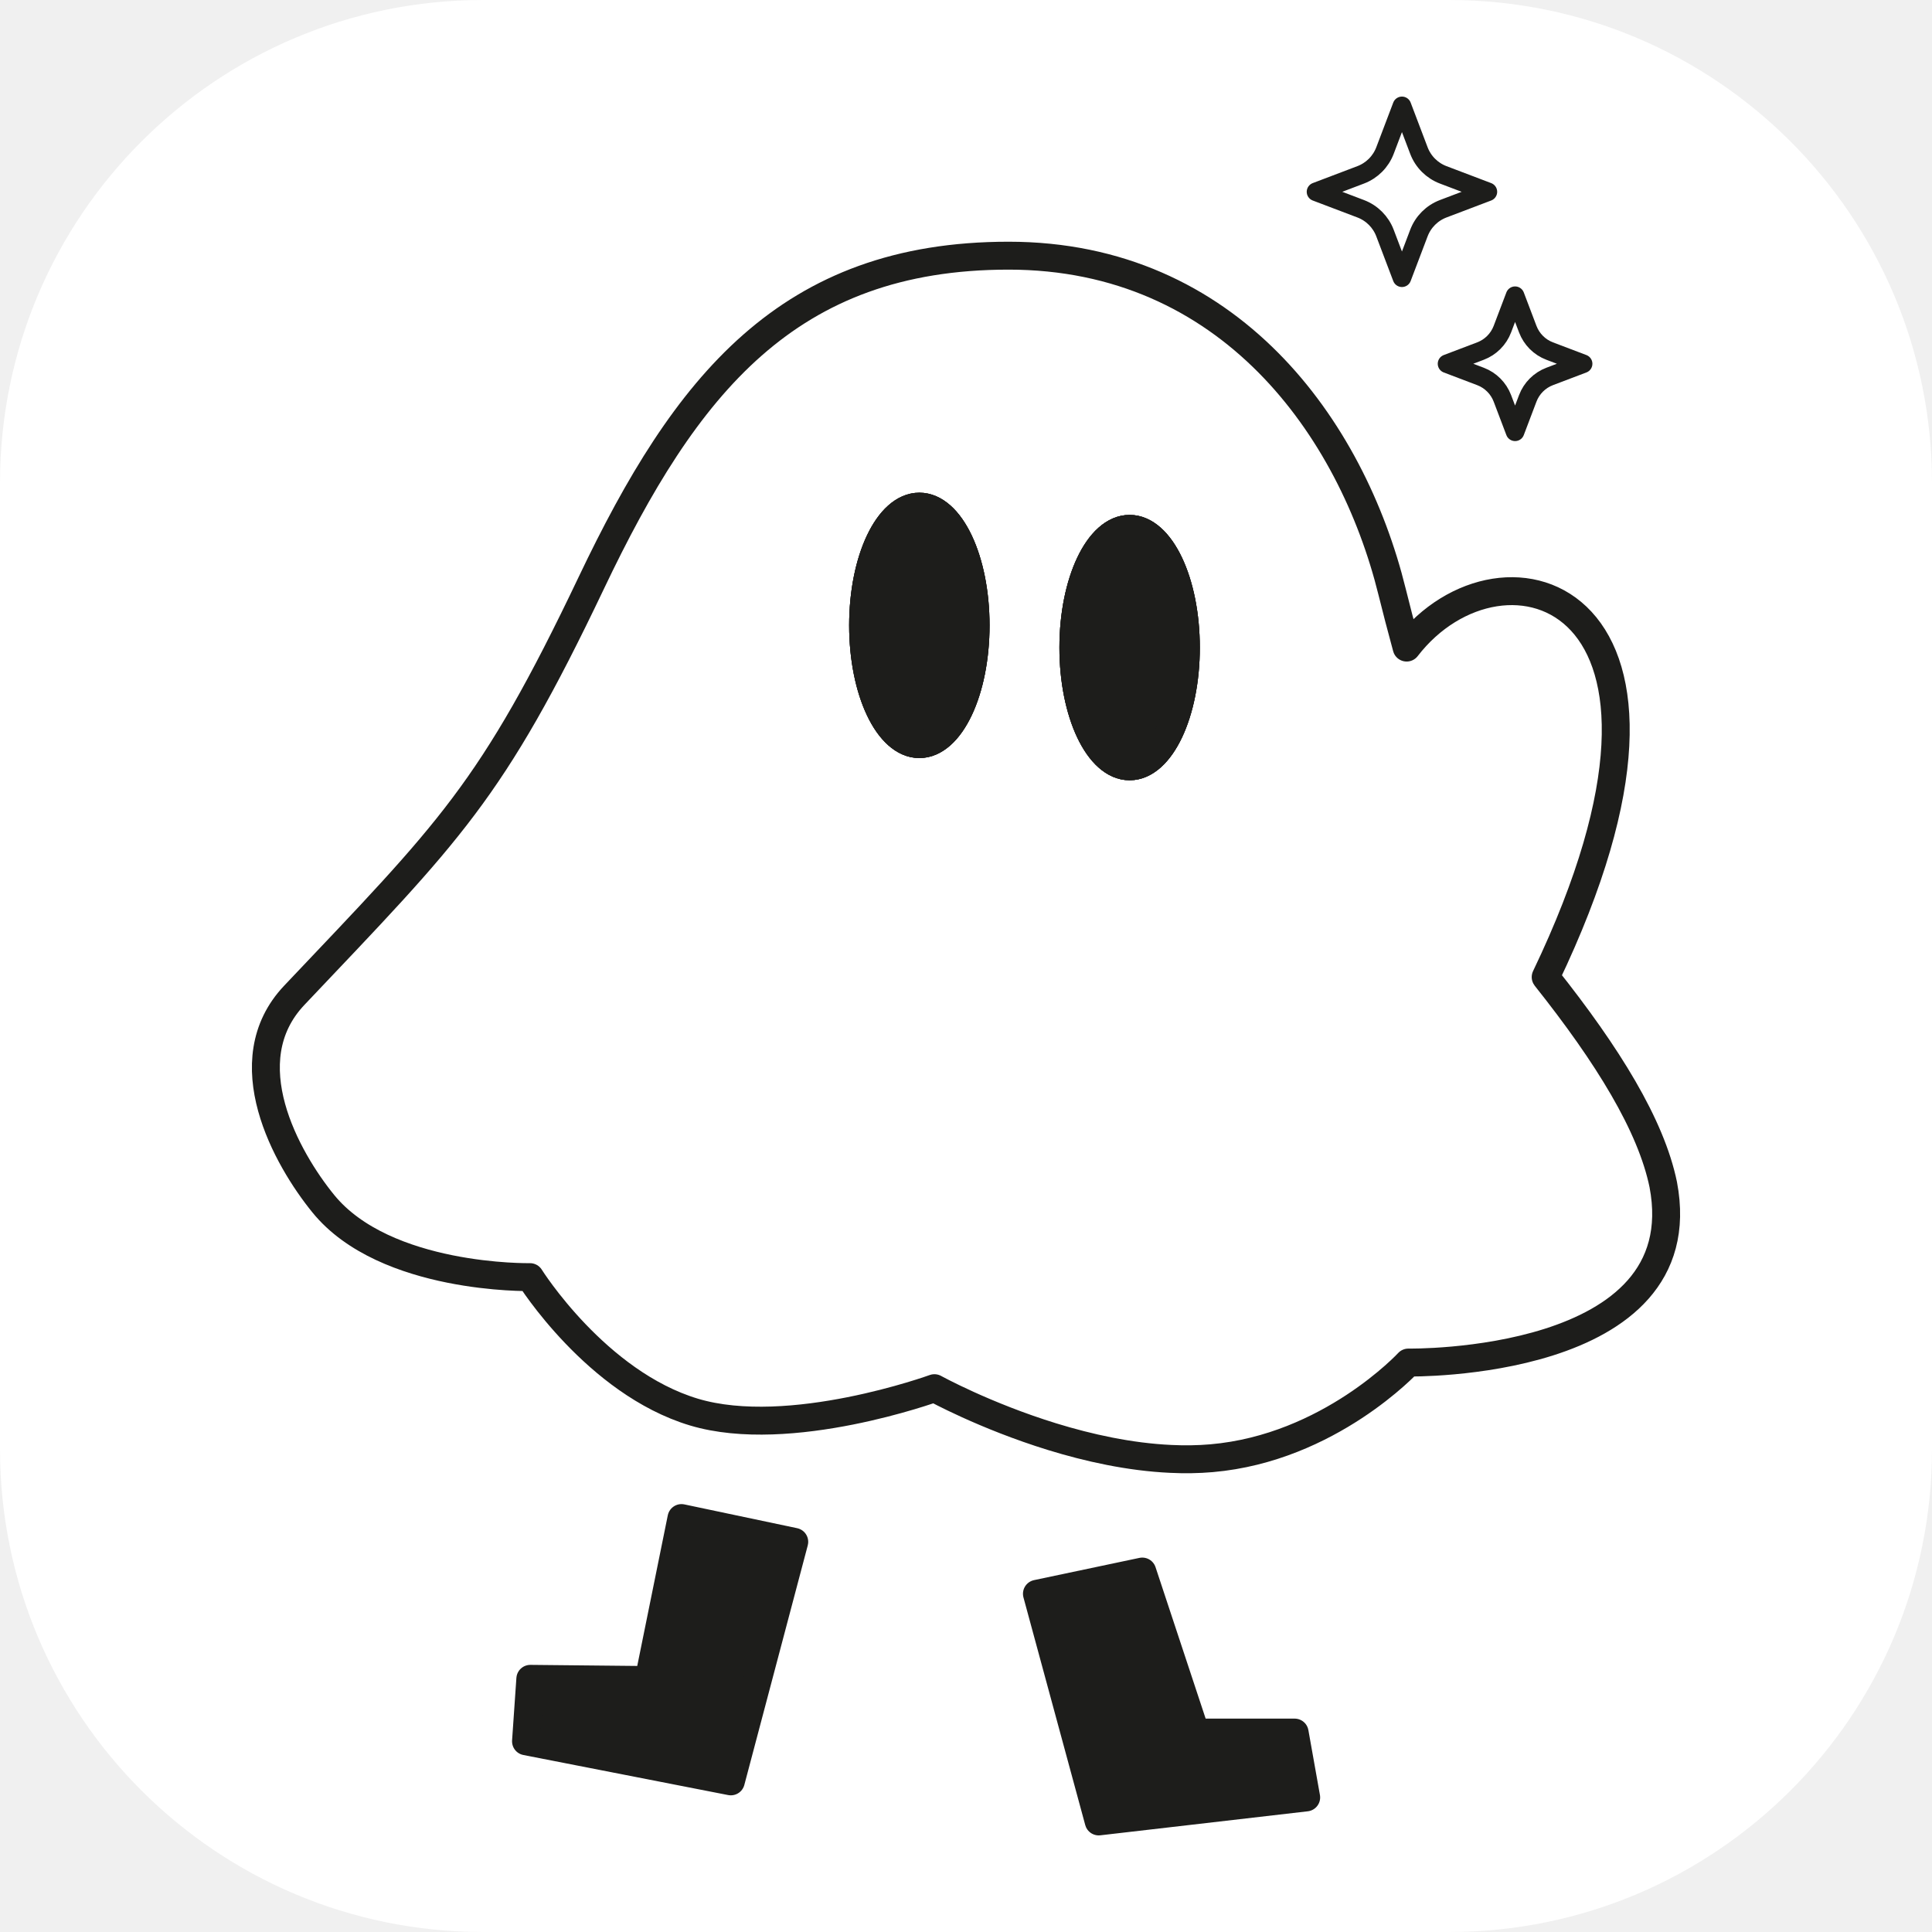
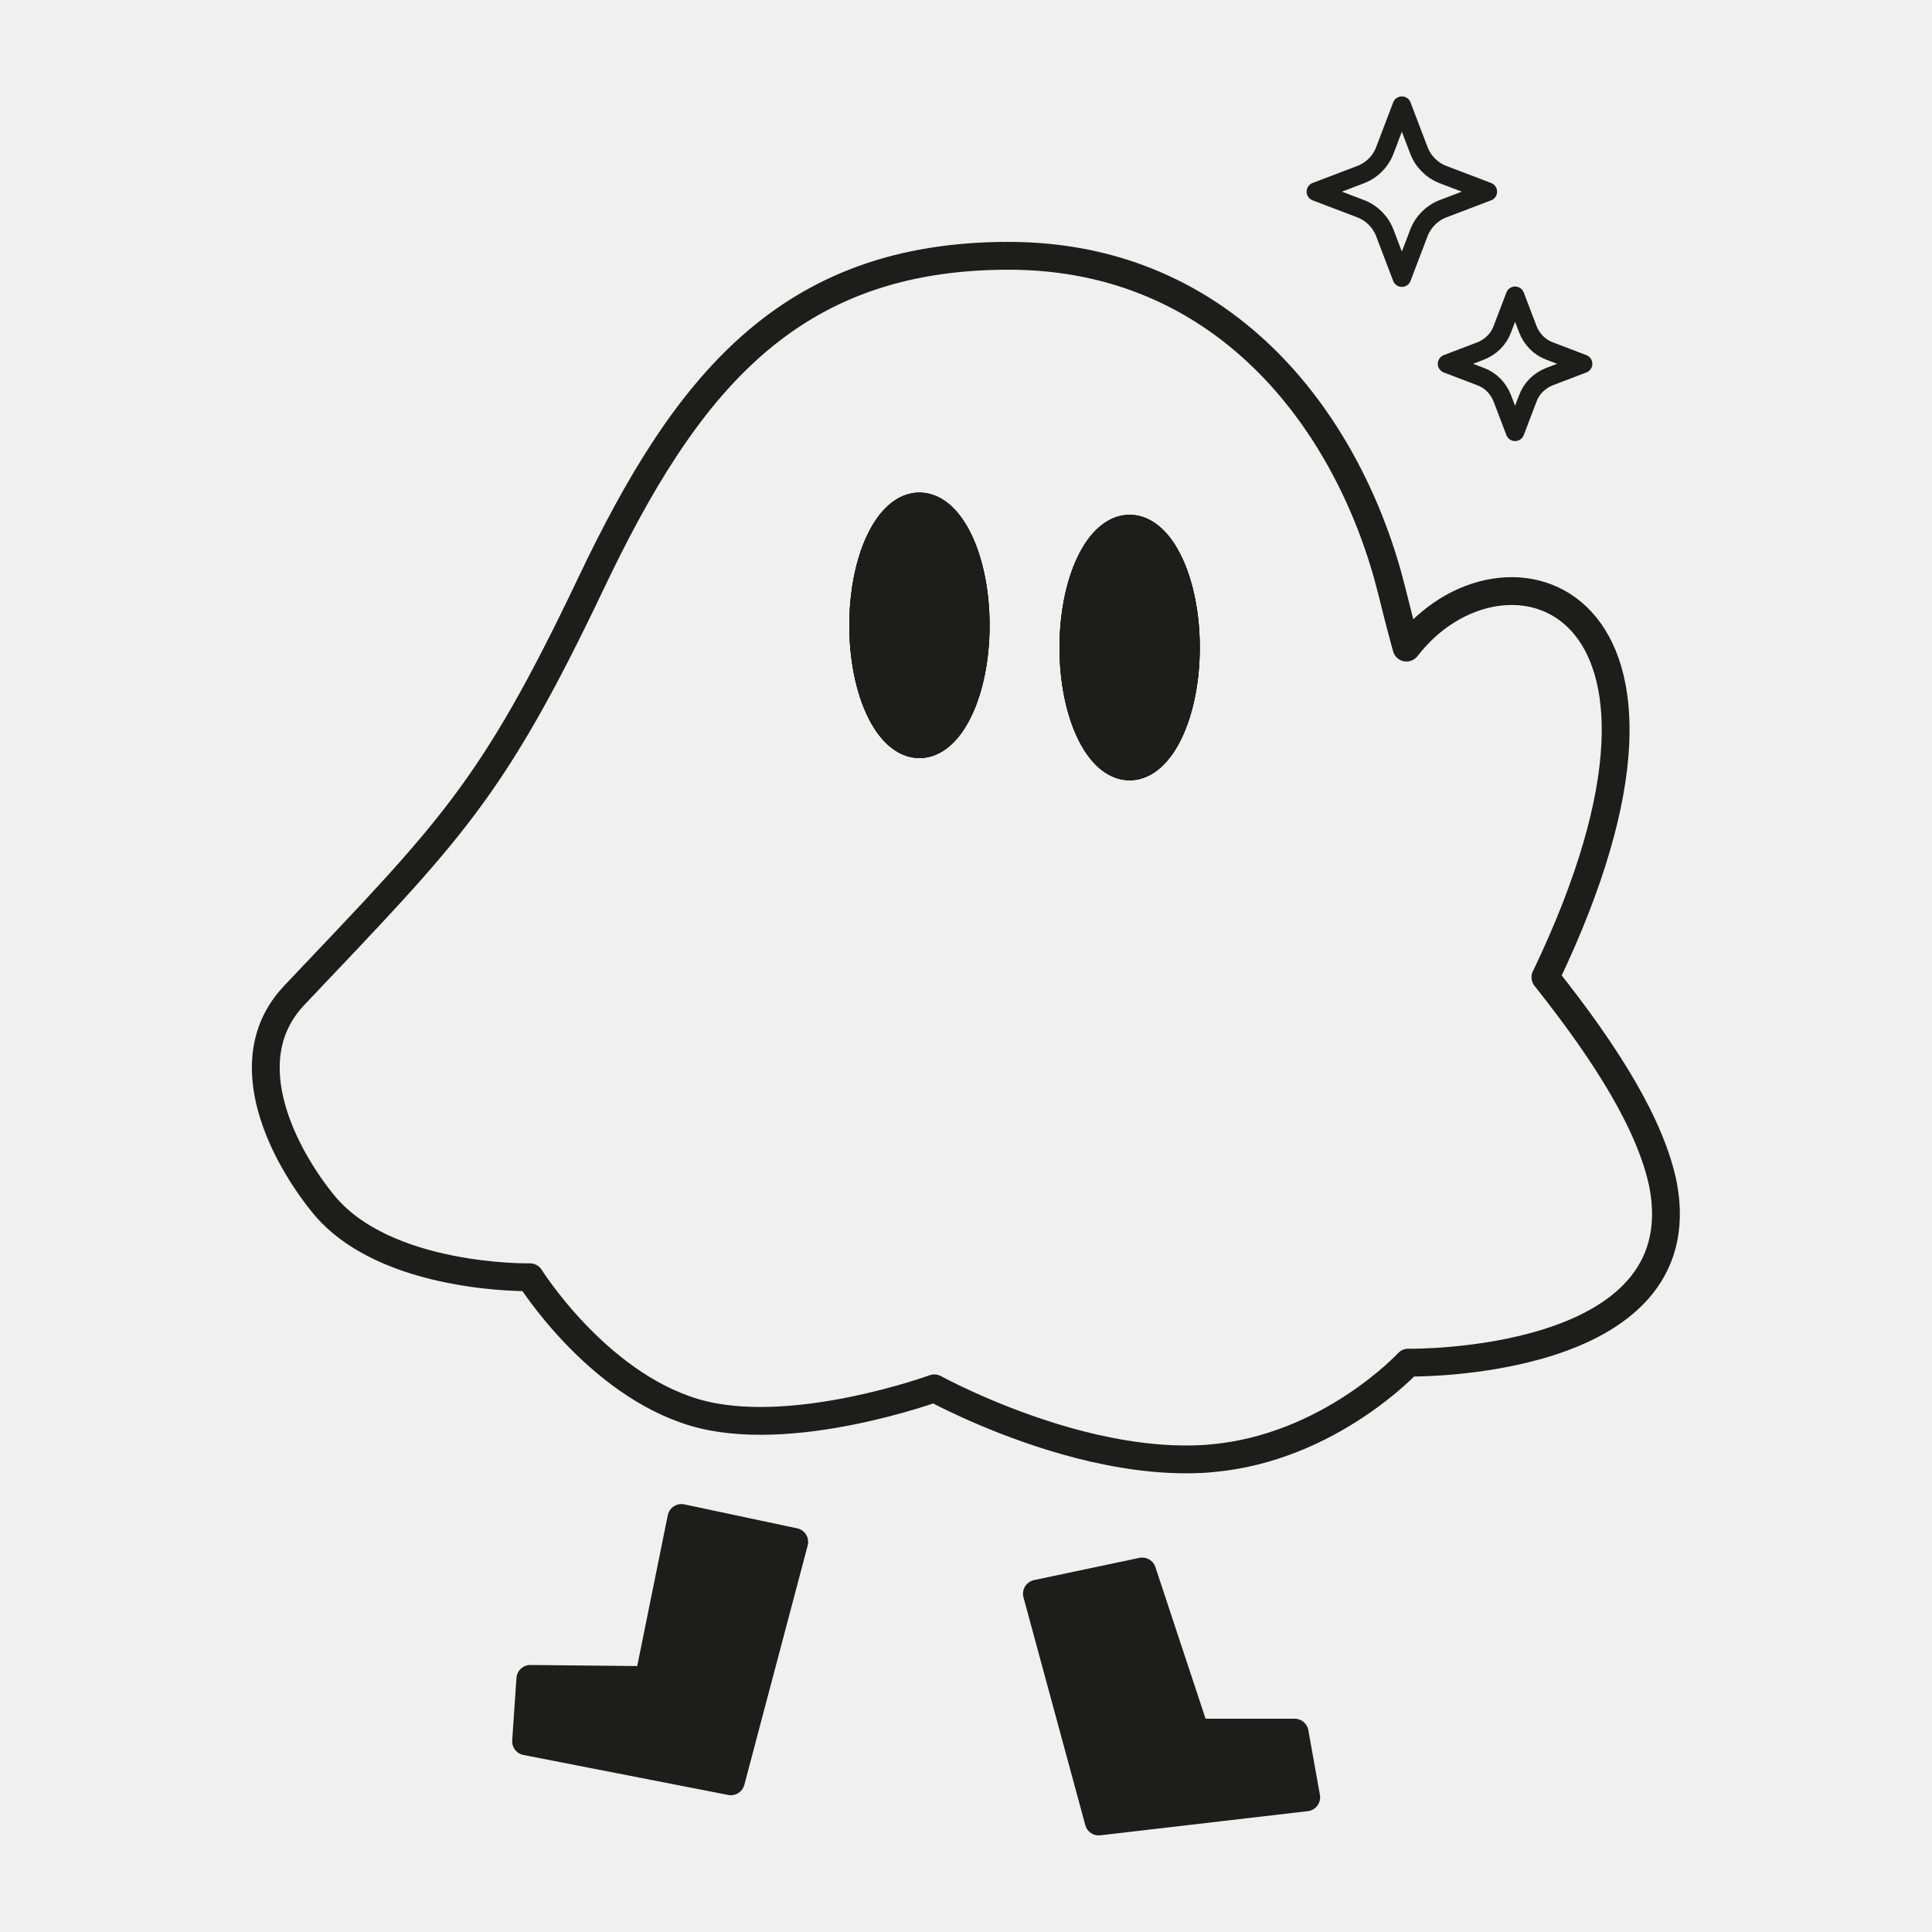
- <svg xmlns="http://www.w3.org/2000/svg" version="1.1" width="1000" height="1000">
-   <g clip-path="url(#SvgjsClipPath1125)">
-     <rect width="1000" height="1000" fill="#ffffff" />
-     <g transform="matrix(0.4816414,0,0,0.4816414,130.3811,50)">
-       <svg version="1.1" width="1534.83" height="1868.61">
-         <svg id="Capa_2" data-name="Capa 2" viewBox="0 0 1534.83 1868.61">
-           <defs>
-             <style>
-       .cls-1, .cls-2, .cls-3 {
+ <svg xmlns="http://www.w3.org/2000/svg" id="Capa_3" version="1.1" viewBox="0 0 1000 1000">
+   <defs>
+     <style>
+       .st0, .st1 {
+         fill: #1d1d1b;
+       }
+ 
+       .st0, .st1, .st2, .st3 {
+         stroke: #1d1d1b;
+       }
+ 
+       .st0, .st1, .st3 {
+         stroke-width: 14.4px;
+       }
+ 
+       .st0, .st2, .st3 {
        stroke-linejoin: round;
      }

-       .cls-1, .cls-2, .cls-3, .cls-4 {
-         stroke: #1d1d1b;
+       .st1 {
+         stroke-miterlimit: 4.8;
      }

-       .cls-1, .cls-3, .cls-4 {
-         stroke-width: 30px;
+       .st2 {
+         stroke-width: 9.6px;
      }

-       .cls-1, .cls-4 {
-         fill: #1d1d1b;
-       }
- 
-       .cls-2 {
-         stroke-width: 20px;
-       }
- 
-       .cls-2, .cls-3 {
+       .st2, .st3 {
        fill: none;
      }
- 
-       .cls-4 {
-         stroke-miterlimit: 10;
-       }
    </style>
-             <clipPath id="SvgjsClipPath1125">
-               <rect width="1000" height="1000" x="0" y="0" rx="250" ry="250" />
-             </clipPath>
-           </defs>
-           <g id="Capa_7" data-name="Capa 7">
-             <path class="cls-3" d="M1390.36,946.21c198.56-414.35-46.74-487.41-149.4-354.09-5.94-21.81-11.27-42.28-15.65-60.01-43.38-175.9-174.86-361.16-412.11-361.16s-347.33,139.21-448.41,351.54c-107.43,225.61-152.2,267-319.19,443.25-67.3,71.01-8.22,175.62,31.11,223.97,66.67,81.93,222.14,78.94,222.14,78.94,0,0,71.09,113.5,176.25,145.05,102.94,30.87,258.37-25.71,258.37-25.71,0,0,53.88,29.75,126.51,52.14l.07.02c38.9,11.97,83.17,21.83,127.4,23.85,14.72.72,29.42.52,43.93-.74,126.68-11.01,211.43-102.81,211.43-102.81,0,0,311.33,5.22,273.91-191.25-13.1-63.62-59.34-138.7-126.35-222.97ZM717.29,695.84c-33.39,0-60.45-57.11-60.45-127.59s27.06-127.59,60.45-127.59,60.43,57.13,60.43,127.59-27.06,127.59-60.43,127.59ZM943.25,719.71c-33.39,0-60.45-57.13-60.45-127.59s27.06-127.59,60.45-127.59,60.43,57.13,60.43,127.59-27.06,127.59-60.43,127.59Z" />
-             <path class="cls-3" d="M777.72,568.25c0,70.49-27.06,127.59-60.43,127.59s-60.45-57.11-60.45-127.59,27.06-127.59,60.45-127.59,60.43,57.13,60.43,127.59Z" />
-             <path class="cls-3" d="M1003.68,592.12c0,70.46-27.06,127.59-60.43,127.59s-60.45-57.13-60.45-127.59,27.06-127.59,60.45-127.59,60.43,57.13,60.43,127.59Z" />
-             <path class="cls-4" d="M777.72,568.25c0,70.49-27.06,127.59-60.43,127.59s-60.45-57.11-60.45-127.59,27.06-127.59,60.45-127.59,60.43,57.13,60.43,127.59Z" />
-             <path class="cls-4" d="M1003.68,592.12c0,70.46-27.06,127.59-60.43,127.59s-60.45-57.13-60.45-127.59,27.06-127.59,60.45-127.59,60.43,57.13,60.43,127.59Z" />
-             <path class="cls-2" d="M1235.91,194.64l-18.22-47.99c-4.57-12.04-14.08-21.55-26.12-26.12l-47.99-18.22,47.99-18.22c12.04-4.57,21.55-14.08,26.12-26.12l18.22-47.99,18.22,47.99c4.57,12.04,14.08,21.55,26.12,26.12l47.99,18.22-47.99,18.22c-12.04,4.57-21.55,14.08-26.12,26.12l-18.22,47.99Z" />
-             <path class="cls-2" d="M1357.48,360.2l-13.63-35.91c-4.12-10.86-12.7-19.43-23.56-23.56l-35.91-13.63,35.91-13.63c10.86-4.12,19.43-12.7,23.56-23.56l13.63-35.91,13.63,35.91c4.12,10.86,12.7,19.43,23.56,23.56l35.91,13.63-35.91,13.63c-10.86,4.12-19.43,12.7-23.56,23.56l-13.63,35.91Z" />
-             <polygon class="cls-1" points="582.85 1553.14 514.7 1810.54 294.58 1767.48 299.21 1700.35 426.35 1701.63 461.65 1527.58 582.85 1553.14" />
-             <polygon class="cls-1" points="1133 1827.81 910.05 1853.61 843.64 1608.95 956.86 1585.06 1014.11 1758.1 1120.59 1758.1 1133 1827.81" />
-           </g>
-         </svg>
-       </svg>
-     </g>
-   </g>
+   </defs>
+   <path class="st3" d="M800,505.7c95.6-199.6-22.5-234.8-72-170.5-2.9-10.5-5.4-20.4-7.5-28.9-20.9-84.7-84.2-173.9-198.5-173.9s-167.3,67-216,169.3c-51.7,108.7-73.3,128.6-153.7,213.5-32.4,34.2-4,84.6,15,107.9,32.1,39.5,107,38,107,38,0,0,34.2,54.7,84.9,69.9,49.6,14.9,124.4-12.4,124.4-12.4,0,0,26,14.3,60.9,25.1h0c18.7,5.8,40.1,10.5,61.4,11.5,7.1.3,14.2.3,21.2-.4,61-5.3,101.8-49.5,101.8-49.5,0,0,149.9,2.5,131.9-92.1-6.3-30.6-28.6-66.8-60.9-107.4h0ZM475.9,385.1c-16.1,0-29.1-27.5-29.1-61.5s13-61.5,29.1-61.5,29.1,27.5,29.1,61.5-13,61.5-29.1,61.5h0ZM584.7,396.6c-16.1,0-29.1-27.5-29.1-61.5s13-61.5,29.1-61.5,29.1,27.5,29.1,61.5-13,61.5-29.1,61.5h0Z" />
+   <path class="st3" d="M505,323.7c0,34-13,61.5-29.1,61.5s-29.1-27.5-29.1-61.5,13-61.5,29.1-61.5,29.1,27.5,29.1,61.5Z" />
+   <path class="st3" d="M613.8,335.2c0,33.9-13,61.5-29.1,61.5s-29.1-27.5-29.1-61.5,13-61.5,29.1-61.5,29.1,27.5,29.1,61.5Z" />
+   <path class="st1" d="M505,323.7c0,34-13,61.5-29.1,61.5s-29.1-27.5-29.1-61.5,13-61.5,29.1-61.5,29.1,27.5,29.1,61.5Z" />
+   <path class="st1" d="M613.8,335.2c0,33.9-13,61.5-29.1,61.5s-29.1-27.5-29.1-61.5,13-61.5,29.1-61.5,29.1,27.5,29.1,61.5Z" />
+   <path class="st2" d="M725.6,143.7l-8.8-23.1c-2.2-5.8-6.8-10.4-12.6-12.6l-23.1-8.8,23.1-8.8c5.8-2.2,10.4-6.8,12.6-12.6l8.8-23.1,8.8,23.1c2.2,5.8,6.8,10.4,12.6,12.6l23.1,8.8-23.1,8.8c-5.8,2.2-10.4,6.8-12.6,12.6l-8.8,23.1Z" />
+   <path class="st2" d="M784.2,223.5l-6.6-17.3c-2-5.2-6.1-9.4-11.3-11.3l-17.3-6.6,17.3-6.6c5.2-2,9.4-6.1,11.3-11.3l6.6-17.3,6.6,17.3c2,5.2,6.1,9.4,11.3,11.3l17.3,6.6-17.3,6.6c-5.2,2-9.4,6.1-11.3,11.3l-6.6,17.3Z" />
+   <polygon class="st0" points="411.1 798.1 378.3 922 272.3 901.3 274.5 869 335.7 869.6 352.7 785.7 411.1 798.1" />
+   <polygon class="st0" points="676.1 930.3 568.7 942.8 536.7 824.9 591.2 813.4 618.8 896.8 670.1 896.8 676.1 930.3" />
</svg>
